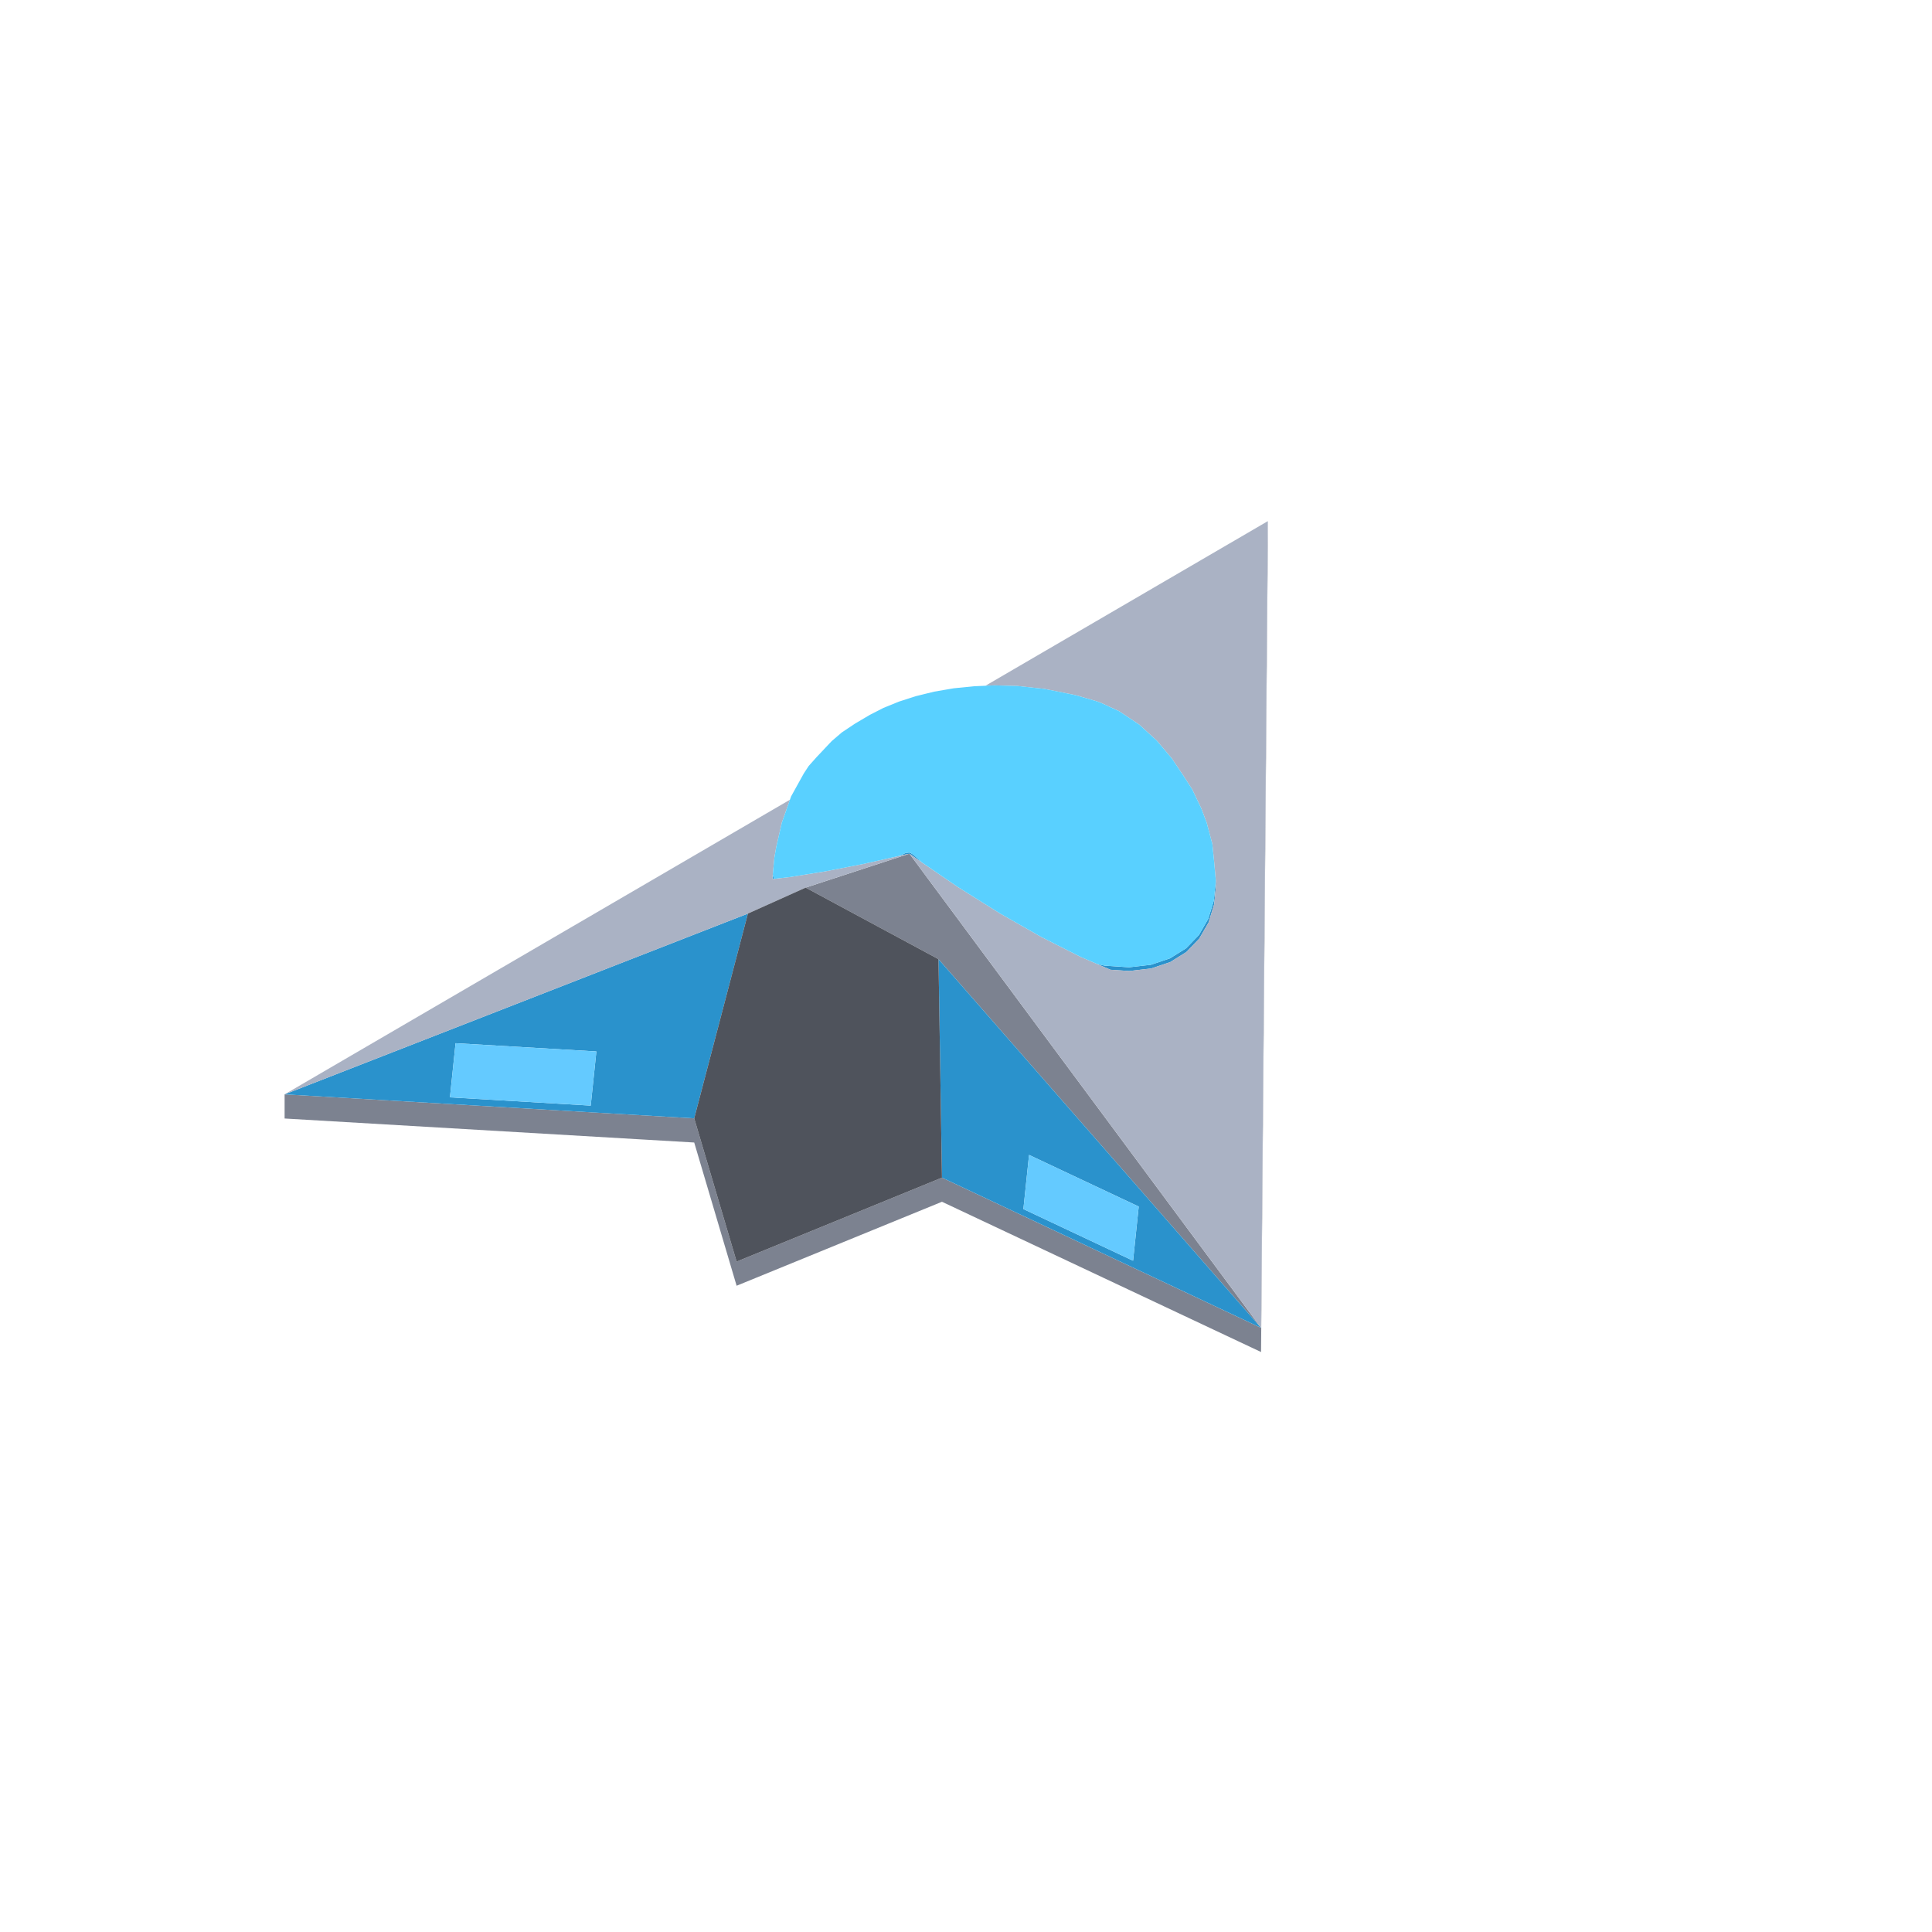
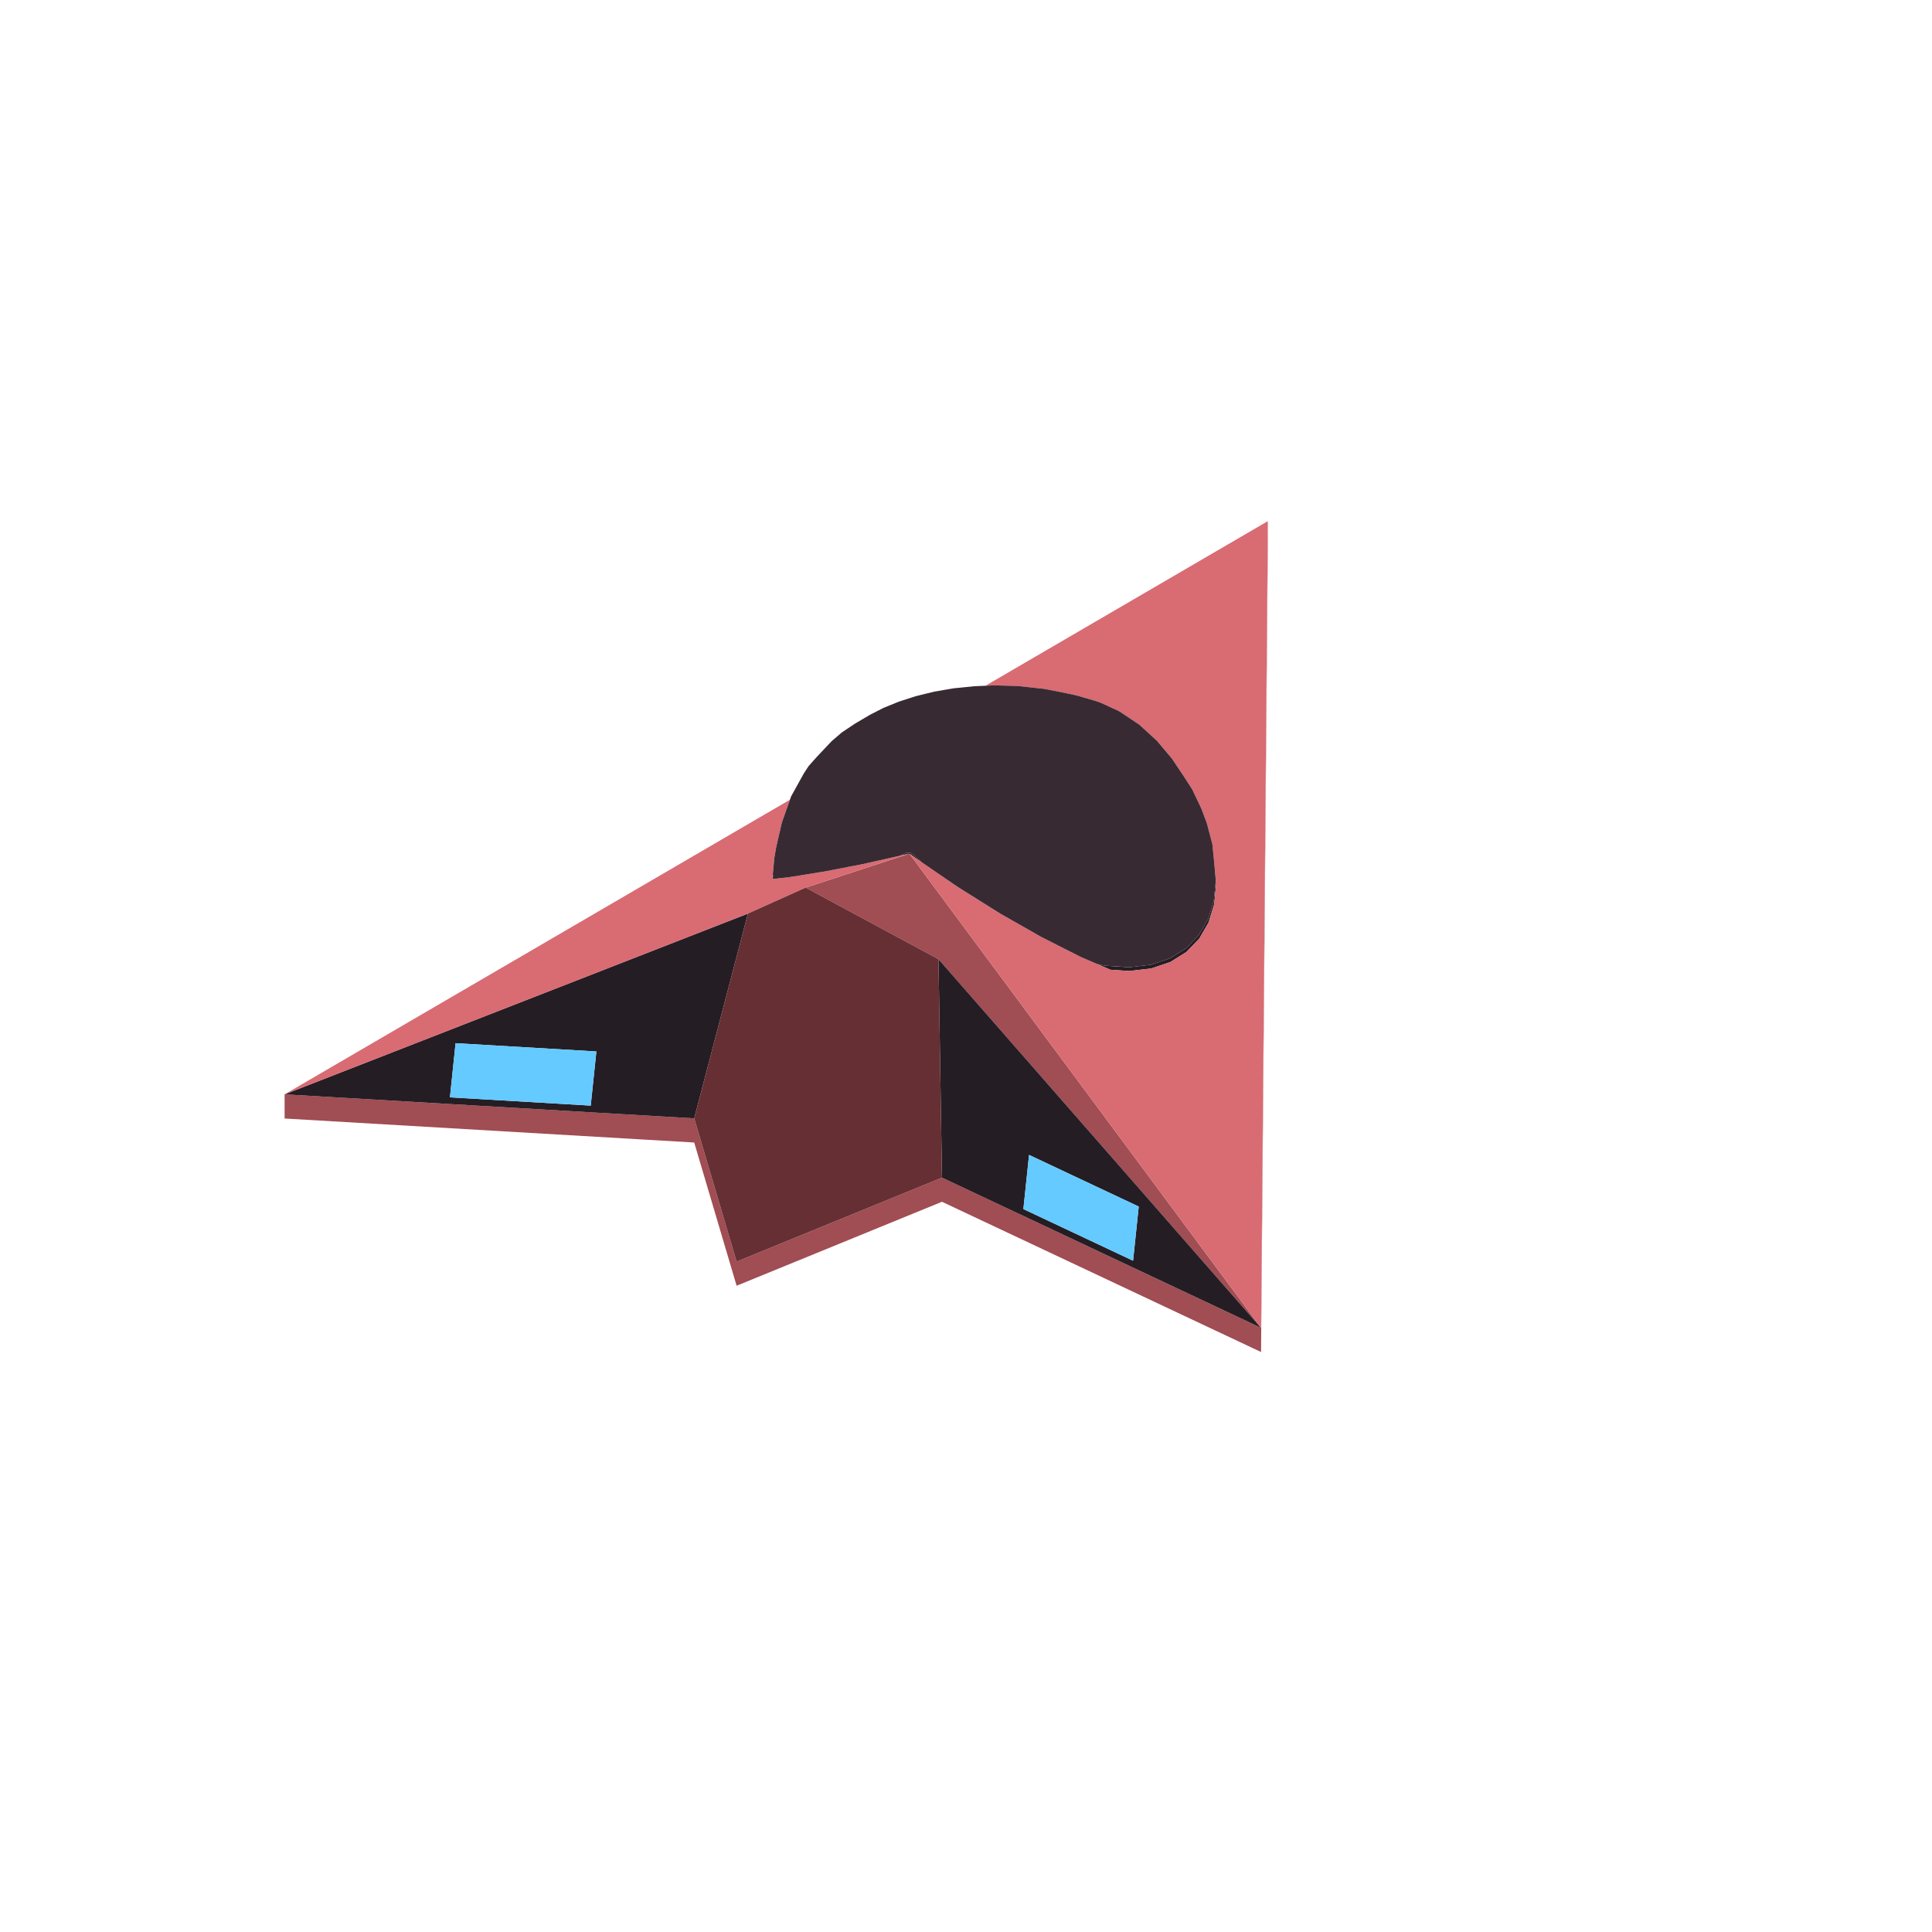
<svg xmlns="http://www.w3.org/2000/svg" width="96" height="96" viewBox="0 0 96 96">
-   <path fill="#7c8290" d="M46.806,59.715L36.602,63.888L34.495,56.771L14.142,55.578L14.142,54.378L34.495,55.571L36.602,62.688L46.806,58.516L62.661,65.981L62.998,25.895L62.998,27.095L62.661,67.181ZM43.753,46.11L40.032,44.106L41.416,43.653L41.898,43.496L43.311,43.034L44.123,42.768L44.615,42.607L44.917,42.508L45.095,42.45L45.182,42.422L45.188,42.42L45.202,42.439L45.389,42.691L45.708,43.121L46.162,43.734L46.538,44.24L46.769,44.551L47.555,45.611L48.556,46.962L49.817,48.661L51.387,50.779L53.328,53.396L55.711,56.609L58.629,60.544L62.221,65.387L62.661,65.981L62.223,65.481L58.414,61.126L54.937,57.152L51.764,53.526L48.878,50.227L46.633,47.661L44.654,46.595Z" />
-   <path fill="#2a92cc" d="M14.142,54.378L34.09,46.595L37.163,45.396L36.801,46.779L34.495,55.571L29.319,55.268L22.322,54.857ZM22.357,54.527L29.353,54.937L29.634,52.246L22.637,51.836ZM45.262,42.384L45.263,42.385L45.267,42.389L45.276,42.401L45.307,42.423L45.386,42.469L45.691,42.748L45.8,42.847L45.526,42.661L45.279,42.479L45.188,42.42L45.181,42.421L45.084,42.441L45.012,42.456L44.886,42.484L44.797,42.504L44.701,42.526L44.722,42.516L44.849,42.455L45.01,42.379L45.098,42.373L45.139,42.368L45.164,42.361L45.175,42.363L45.19,42.367L45.212,42.373ZM60.388,43.483L60.334,42.875L60.316,42.677L60.331,42.824L60.334,42.854L60.34,42.911L60.413,43.739L60.429,43.92L60.334,44.924L60.053,45.84L59.59,46.641L58.952,47.304L58.151,47.805L57.2,48.124L56.116,48.249L55.412,48.202L55.175,48.186L55.098,48.153L54.992,48.107L54.913,48.073L54.749,48.002L54.679,47.971L54.633,47.952L54.589,47.932L54.511,47.899L54.684,47.937L54.909,47.986L55.121,47.998L56.106,48.064L56.297,48.042L57.188,47.939L57.354,47.883L58.138,47.62L58.277,47.532L58.938,47.119L59.464,46.573L59.574,46.458L59.956,45.797L60.037,45.657L60.268,44.905L60.317,44.743L60.395,43.922L60.411,43.741ZM46.633,47.661L46.806,47.859L48.878,50.227L51.764,53.526L53.673,55.708L54.937,57.152L58.414,61.126L62.223,65.481L62.661,65.981L62.233,65.779L57.514,63.557L56.268,62.971L50.818,60.404L50.515,60.262L46.806,58.516L46.801,58.171L46.733,53.943L46.666,49.74L46.657,49.136ZM56.302,62.645L56.583,59.953L53.211,58.366L51.133,57.387L50.858,60.02L50.852,60.078ZM38.383,43.624L38.4,43.446L38.453,43.673L38.415,43.677L38.396,43.68Z" />
-   <path fill="#aab2c4" d="M14.142,54.378L15.985,53.303L20.474,50.686L23.376,48.994L24.81,48.158L25.426,47.799L26.982,46.892L28.087,46.247L29.243,45.574L30.158,45.04L31.007,44.545L31.199,44.433L31.821,44.071L32.625,43.602L33.442,43.126L34.297,42.627L35.239,42.078L36.374,41.416L38.041,40.444L38.079,40.422L38.319,40.282L38.438,40.213L38.604,40.116L38.648,40.091L38.824,39.988L38.906,39.94L38.924,39.93L38.931,39.926L38.976,39.9L38.981,39.896L39.031,39.868L39.063,39.849L39.076,39.841L39.089,39.833L39.123,39.814L39.169,39.787L39.176,39.783L39.219,39.758L39.251,39.739L39.207,39.864L39.187,39.92L39.16,39.997L39.158,40.003L39.154,40.013L39.144,40.043L39.143,40.044L39.138,40.058L39.138,40.06L39.134,40.069L39.127,40.09L39.121,40.105L39.12,40.109L39.096,40.177L39.093,40.186L39.091,40.193L39.09,40.194L39.089,40.198L39.087,40.205L39.079,40.225L39.071,40.247L39.067,40.261L39.066,40.261L38.899,40.735L38.854,40.863L38.85,40.874L38.837,40.929L38.754,41.293L38.745,41.329L38.74,41.354L38.726,41.411L38.699,41.531L38.665,41.678L38.645,41.764L38.643,41.773L38.63,41.829L38.571,42.086L38.57,42.091L38.57,42.091L38.566,42.112L38.554,42.182L38.535,42.293L38.531,42.316L38.528,42.333L38.511,42.43L38.496,42.512L38.495,42.52L38.478,42.619L38.45,42.914L38.435,43.076L38.434,43.08L38.433,43.092L38.421,43.226L38.383,43.624L38.396,43.68L39.274,43.577L40.156,43.435L40.966,43.305L41.066,43.286L41.36,43.229L41.378,43.225L41.656,43.172L41.708,43.162L42.22,43.062L42.452,43.018L42.842,42.942L43.074,42.89L43.531,42.788L43.646,42.762L43.912,42.702L43.997,42.683L44.28,42.62L44.55,42.559L44.701,42.526L44.797,42.504L44.886,42.484L45.012,42.456L45.084,42.441L45.181,42.421L45.188,42.42L45.182,42.422L45.138,42.436L45.095,42.45L44.917,42.508L44.676,42.587L44.629,42.602L44.615,42.607L44.34,42.697L44.129,42.766L44.123,42.768L43.941,42.827L43.905,42.839L43.828,42.864L43.704,42.905L43.311,43.034L42.977,43.143L42.746,43.218L42.71,43.23L41.941,43.482L41.898,43.496L41.781,43.534L41.735,43.549L41.633,43.582L41.548,43.61L41.416,43.653L40.979,43.796L40.975,43.797L40.634,43.909L40.338,44.006L40.065,44.095L40.032,44.106L38.865,44.631L37.609,45.196L37.163,45.396L34.09,46.595L32.869,47.072L25.23,50.052ZM48.967,34.075L48.975,34.07L48.978,34.068L48.996,34.058L49.034,34.036L49.034,34.036L49.035,34.035L49.055,34.024L49.072,34.014L49.081,34.008L49.121,33.985L49.14,33.974L49.151,33.967L49.163,33.96L49.167,33.958L49.175,33.954L49.195,33.942L49.198,33.94L49.202,33.938L49.214,33.931L49.239,33.916L49.242,33.914L49.284,33.89L49.303,33.879L49.303,33.879L49.306,33.878L49.305,33.878L49.322,33.868L49.324,33.867L49.33,33.863L49.388,33.83L49.388,33.83L49.39,33.828L49.396,33.825L49.406,33.819L49.413,33.815L49.468,33.783L49.473,33.78L49.475,33.779L49.485,33.773L49.498,33.765L49.503,33.763L49.509,33.759L49.525,33.75L49.571,33.723L49.578,33.719L49.6,33.706L49.617,33.696L49.636,33.685L49.648,33.678L49.651,33.678L49.649,33.677L49.666,33.667L49.669,33.666L49.677,33.661L49.68,33.659L49.732,33.629L49.757,33.614L49.778,33.602L49.797,33.591L49.81,33.584L49.836,33.568L49.855,33.557L49.856,33.556L49.863,33.553L49.872,33.547L49.885,33.54L49.899,33.532L49.907,33.527L49.931,33.513L49.941,33.507L49.947,33.503L49.952,33.501L49.964,33.494L50.021,33.46L50.032,33.454L50.044,33.447L50.06,33.437L50.066,33.434L50.083,33.424L50.083,33.424L50.12,33.403L50.12,33.403L50.12,33.403L50.121,33.402L50.143,33.389L50.156,33.382L50.173,33.372L50.197,33.358L50.215,33.348L50.218,33.345L50.238,33.334L50.244,33.33L50.349,33.269L50.364,33.261L50.382,33.25L50.39,33.245L50.43,33.222L50.472,33.197L50.49,33.187L50.498,33.182L50.517,33.171L50.525,33.167L50.534,33.161L50.537,33.159L50.54,33.158L50.59,33.129L50.624,33.109L50.688,33.071L50.768,33.025L50.773,33.022L50.783,33.016L50.822,32.994L50.845,32.98L50.911,32.942L50.944,32.922L51.003,32.888L51.1,32.831L51.109,32.826L51.115,32.823L51.132,32.813L51.171,32.79L51.261,32.738L51.267,32.734L51.279,32.727L51.321,32.702L51.378,32.669L51.438,32.634L51.472,32.614L51.515,32.589L51.565,32.56L51.665,32.502L51.702,32.481L51.717,32.472L51.727,32.466L51.784,32.433L51.8,32.423L51.834,32.404L51.856,32.391L51.87,32.383L51.903,32.363L51.982,32.317L51.982,32.317L52.142,32.224L52.144,32.223L52.151,32.219L52.363,32.095L52.375,32.088L52.456,32.041L52.564,31.978L52.742,31.874L52.893,31.786L52.984,31.733L53.017,31.714L53.05,31.694L53.286,31.557L53.659,31.34L53.716,31.306L54.298,30.967L54.412,30.9L54.45,30.878L54.49,30.855L54.517,30.84L54.656,30.759L54.698,30.734L54.977,30.571L55.107,30.495L55.111,30.493L55.173,30.457L55.218,30.431L55.224,30.427L55.572,30.224L55.737,30.128L55.791,30.097L56.362,29.764L56.9,29.45L57.024,29.378L57.235,29.255L57.308,29.212L57.37,29.176L57.57,29.059L57.599,29.042L57.847,28.898L57.929,28.85L58.725,28.386L59.602,27.875L59.682,27.828L60.397,27.411L61.052,27.029L61.101,27.001L61.323,26.872L62.661,26.091L62.998,25.895L62.963,30.108L62.947,31.998L62.935,33.365L62.926,34.436L62.926,34.465L62.917,35.486L62.906,36.815L62.897,37.966L62.888,38.986L62.881,39.78L62.874,40.678L62.867,41.494L62.858,42.498L62.854,42.984L62.852,43.202L62.845,44.056L62.837,45.015L62.827,46.195L62.826,46.372L62.819,47.187L62.819,47.213L62.661,65.981L62.221,65.387L58.629,60.544L55.711,56.609L53.328,53.396L51.387,50.779L49.817,48.661L48.556,46.962L48.484,46.864L47.848,46.006L47.824,45.974L47.555,45.611L47.536,45.586L47.252,45.203L46.769,44.551L46.744,44.518L46.299,43.918L46.285,43.898L46.162,43.734L46.148,43.714L45.963,43.465L45.897,43.376L45.708,43.121L45.578,42.947L45.403,42.71L45.389,42.691L45.306,42.579L45.3,42.57L45.202,42.439L45.188,42.42L45.279,42.479L45.45,42.605L45.526,42.661L45.614,42.72L45.798,42.846L45.8,42.847L45.996,42.982L46.401,43.258L46.45,43.291L46.561,43.368L46.694,43.459L46.94,43.627L47.605,44.081L47.673,44.123L47.843,44.23L47.843,44.23L47.843,44.23L47.938,44.289L47.972,44.311L48.78,44.818L48.88,44.88L48.886,44.884L49.406,45.211L49.697,45.393L50.107,45.626L50.214,45.688L50.485,45.842L50.843,46.045L50.933,46.097L51.744,46.559L52.19,46.784L52.255,46.817L52.364,46.873L52.381,46.881L53.63,47.513L53.69,47.544L53.749,47.57L53.768,47.577L54.142,47.739L54.952,48.09L55.09,48.149L55.175,48.186L55.412,48.202L56.039,48.243L56.041,48.244L56.116,48.249L57.048,48.142L57.062,48.14L57.2,48.124L58.151,47.805L58.952,47.304L59.59,46.641L60.053,45.84L60.334,44.924L60.429,43.92L60.413,43.739L60.412,43.733L60.412,43.731L60.408,43.686L60.408,43.683L60.34,42.911L60.334,42.854L60.321,42.721L60.317,42.68L60.316,42.677L60.283,42.347L60.277,42.289L60.265,42.174L60.26,42.129L60.251,42.042L60.241,41.939L60.239,41.933L60.229,41.894L60.157,41.622L60.112,41.453L60.077,41.32L60.077,41.319L60.074,41.307L60.066,41.279L59.965,40.899L59.962,40.886L59.958,40.876L59.933,40.81L59.901,40.724L59.899,40.72L59.864,40.626L59.856,40.606L59.808,40.478L59.69,40.166L59.689,40.163L59.682,40.148L59.66,40.103L59.635,40.049L59.609,39.995L59.6,39.977L59.59,39.955L59.559,39.89L59.495,39.756L59.475,39.716L59.463,39.689L59.439,39.639L59.36,39.474L59.35,39.453L59.331,39.412L59.283,39.313L59.281,39.309L59.243,39.228L59.146,39.078L59.144,39.075L59.139,39.066L59.134,39.059L59.082,38.979L58.984,38.826L58.971,38.806L58.952,38.777L58.815,38.563L58.774,38.502L58.766,38.491L58.758,38.478L58.745,38.459L58.694,38.383L58.66,38.332L58.645,38.309L58.603,38.247L58.591,38.23L58.501,38.095L58.49,38.078L58.488,38.076L58.437,38L58.405,37.953L58.322,37.829L58.314,37.816L58.28,37.766L58.267,37.747L58.266,37.745L58.266,37.744L58.262,37.739L58.25,37.721L58.248,37.717L58.23,37.69L58.228,37.688L58.225,37.684L58.218,37.675L58.168,37.616L58.151,37.596L58.104,37.54L58.086,37.519L57.929,37.332L57.927,37.33L57.907,37.306L57.901,37.299L57.879,37.273L57.854,37.243L57.843,37.231L57.794,37.172L57.73,37.097L57.684,37.042L57.642,36.992L57.609,36.953L57.599,36.941L57.576,36.914L57.565,36.901L57.515,36.841L57.485,36.806L57.443,36.767L57.421,36.747L57.391,36.72L57.352,36.684L57.346,36.678L57.285,36.623L57.277,36.615L57.2,36.546L57.189,36.536L57.158,36.507L57.092,36.447L57.094,36.448L57.092,36.446L57.086,36.441L56.964,36.33L56.951,36.318L56.932,36.301L56.889,36.262L56.881,36.254L56.867,36.241L56.852,36.227L56.81,36.189L56.761,36.145L56.685,36.075L56.659,36.051L56.643,36.036L56.635,36.029L56.622,36.017L56.607,36.004L56.5,35.932L56.497,35.93L56.458,35.905L56.378,35.851L56.374,35.849L56.342,35.827L56.32,35.812L56.296,35.797L56.297,35.797L56.295,35.796L56.24,35.759L56.237,35.757L56.116,35.677L56.096,35.663L56.095,35.663L56.046,35.63L55.958,35.572L55.949,35.565L55.862,35.507L55.847,35.498L55.813,35.475L55.8,35.467L55.795,35.463L55.796,35.463L55.793,35.462L55.782,35.454L55.773,35.448L55.744,35.429L55.711,35.407L55.634,35.356L55.622,35.348L55.613,35.342L55.605,35.337L55.596,35.332L55.518,35.296L55.338,35.214L55.212,35.155L55.204,35.152L55.198,35.149L55.191,35.146L55.164,35.134L55.122,35.114L55.122,35.114L55.121,35.114L55.084,35.097L55.033,35.073L55.033,35.073L55.031,35.072L54.968,35.043L54.961,35.04L54.959,35.039L54.831,34.98L54.819,34.975L54.773,34.953L54.76,34.948L54.73,34.934L54.691,34.919L54.616,34.891L54.593,34.882L54.559,34.87L54.547,34.865L54.547,34.865L54.544,34.864L54.498,34.847L54.45,34.833L54.403,34.819L54.388,34.815L54.387,34.814L54.384,34.813L54.353,34.805L54.326,34.797L54.253,34.775L54.144,34.743L54.123,34.737L54.09,34.728L54.084,34.726L54.023,34.708L53.983,34.697L53.968,34.692L53.947,34.686L53.932,34.682L53.926,34.68L53.916,34.677L53.903,34.673L53.803,34.644L53.765,34.633L53.703,34.615L53.703,34.615L53.703,34.615L53.671,34.605L53.625,34.592L53.626,34.592L53.625,34.592L53.624,34.592L53.611,34.588L53.588,34.581L53.52,34.562L53.52,34.562L53.52,34.562L53.498,34.557L53.48,34.552L53.442,34.543L53.393,34.532L53.386,34.53L53.351,34.522L53.303,34.511L53.223,34.495L53.204,34.491L53.158,34.482L53.136,34.478L53.13,34.477L53.055,34.462L53.053,34.461L53.052,34.461L53.022,34.455L52.998,34.45L52.972,34.445L52.964,34.444L52.951,34.441L52.95,34.441L52.923,34.435L52.922,34.435L52.867,34.424L52.813,34.413L52.77,34.405L52.743,34.399L52.717,34.394L52.717,34.394L52.695,34.39L52.662,34.383L52.662,34.383L52.661,34.383L52.652,34.381L52.641,34.379L52.591,34.369L52.576,34.366L52.562,34.363L52.56,34.362L52.559,34.363L52.555,34.362L52.519,34.355L52.514,34.354L52.506,34.352L52.49,34.349L52.436,34.338L52.409,34.333L52.383,34.328L52.324,34.316L52.3,34.311L52.285,34.308L52.238,34.298L52.235,34.298L52.227,34.296L52.228,34.296L52.225,34.296L52.202,34.291L52.172,34.285L52.17,34.285L52.156,34.282L52.143,34.279L52.13,34.277L52.118,34.275L52.116,34.274L52.079,34.267L52.062,34.263L52.042,34.259L52.039,34.259L52.011,34.254L52.011,34.253L52.009,34.253L52.001,34.252L51.929,34.238L51.928,34.238L51.898,34.233L51.895,34.232L51.877,34.228L51.816,34.222L51.782,34.218L51.767,34.217L51.747,34.215L51.736,34.213L51.735,34.213L51.692,34.209L51.668,34.206L51.665,34.206L51.662,34.205L51.638,34.203L51.618,34.2L51.551,34.193L51.551,34.193L51.543,34.193L51.533,34.191L51.526,34.191L51.515,34.19L51.502,34.188L51.501,34.188L51.472,34.185L51.462,34.184L51.443,34.182L51.414,34.178L51.398,34.177L51.378,34.175L51.371,34.174L51.37,34.174L51.349,34.172L51.321,34.169L51.313,34.168L51.289,34.165L51.287,34.165L51.285,34.164L51.284,34.165L51.282,34.164L51.255,34.161L51.243,34.16L51.222,34.158L51.205,34.156L51.187,34.154L51.182,34.154L51.164,34.152L51.164,34.152L51.163,34.152L51.147,34.15L51.134,34.148L51.112,34.146L51.109,34.146L51.09,34.144L51.087,34.143L51.067,34.141L51.047,34.139L51.04,34.138L51.029,34.137L51.013,34.135L50.982,34.132L50.975,34.131L50.967,34.13L50.959,34.13L50.942,34.128L50.903,34.123L50.894,34.123L50.846,34.117L50.842,34.117L50.824,34.115L50.818,34.114L50.809,34.113L50.799,34.112L50.789,34.111L50.769,34.109L50.736,34.106L50.719,34.104L50.704,34.102L50.652,34.096L50.646,34.096L50.622,34.093L50.608,34.092L50.592,34.09L50.583,34.089L50.571,34.088L50.563,34.087L50.559,34.087L50.549,34.086L50.547,34.085L50.519,34.085L50.503,34.084L50.498,34.084L50.485,34.084L50.462,34.083L50.46,34.083L50.442,34.083L50.422,34.082L50.414,34.082L50.369,34.081L50.342,34.08L50.336,34.08L50.306,34.079L50.305,34.079L50.294,34.079L50.265,34.078L50.256,34.078L50.232,34.077L50.214,34.077L50.207,34.076L50.206,34.076L50.191,34.076L50.172,34.075L50.17,34.075L50.166,34.075L50.155,34.075L50.095,34.073L50.094,34.073L50.087,34.073L50.072,34.073L50.064,34.073L50.057,34.072L50.024,34.072L50.012,34.071L50.009,34.071L50.001,34.071L50,34.071L49.991,34.071L49.987,34.071L49.984,34.07L49.937,34.069L49.936,34.069L49.927,34.069L49.924,34.069L49.913,34.069L49.845,34.067L49.84,34.067L49.836,34.066L49.828,34.066L49.789,34.065L49.787,34.065L49.78,34.065L49.778,34.065L49.771,34.065L49.75,34.064L49.746,34.064L49.742,34.064L49.703,34.063L49.687,34.062L49.667,34.062L49.667,34.062L49.667,34.062L49.657,34.062L49.654,34.062L49.624,34.061L49.614,34.061L49.592,34.06L49.59,34.06L49.575,34.06L49.552,34.059L49.541,34.059L49.539,34.059L49.537,34.059L49.518,34.058L49.496,34.057L49.483,34.057L49.474,34.057L49.447,34.056L49.44,34.056L49.406,34.055L49.402,34.055L49.393,34.056L49.392,34.056L49.321,34.059L49.285,34.06L49.279,34.061L49.276,34.061L49.264,34.061L49.245,34.062L49.17,34.066L49.17,34.064L49.169,34.066L49.166,34.066L49.145,34.067L49.12,34.068L49.109,34.068L49.084,34.069L49.055,34.071L49.034,34.072L49.023,34.072L49,34.073L48.981,34.074ZM55.802,35.225L55.801,35.225L55.8,35.222L55.799,35.222L55.801,35.225ZM55.804,35.228L55.804,35.228L55.802,35.225ZM49.48,33.78L49.477,33.781L49.479,33.781ZM49.482,33.78L49.481,33.78L49.48,33.78ZM50.173,33.909L50.172,33.907L50.172,33.908ZM50.174,33.909L50.176,33.91L50.173,33.909ZM50.212,34.051L50.212,34.051L50.208,34.053L50.208,34.053L50.212,34.051ZM50.215,34.05L50.214,34.05L50.214,34.05L50.212,34.051L50.214,34.05ZM50.783,33.616L50.782,33.617L50.782,33.617ZM50.785,33.616L50.784,33.615L50.783,33.616ZM50.311,34.015L50.311,34.016L50.313,34.014ZM50.31,34.015L50.311,34.015L50.311,34.014Z" />
+   <path fill="#a04d53" d="M46.806,59.715L36.602,63.888L34.495,56.771L14.142,55.578L14.142,54.378L34.495,55.571L36.602,62.688L46.806,58.516L62.661,65.981L62.998,25.895L62.998,27.095L62.661,67.181ZM43.753,46.11L40.032,44.106L41.416,43.653L41.898,43.496L43.311,43.034L44.123,42.768L44.615,42.607L44.917,42.508L45.095,42.45L45.182,42.422L45.188,42.42L45.202,42.439L45.389,42.691L45.708,43.121L46.162,43.734L46.538,44.24L46.769,44.551L47.555,45.611L48.556,46.962L49.817,48.661L51.387,50.779L53.328,53.396L55.711,56.609L58.629,60.544L62.221,65.387L62.661,65.981L62.223,65.481L58.414,61.126L54.937,57.152L51.764,53.526L48.878,50.227L46.633,47.661L44.654,46.595Z" />
+   <path fill="#251d24" d="M14.142,54.378L34.09,46.595L37.163,45.396L36.801,46.779L34.495,55.571L29.319,55.268L22.322,54.857ZM22.357,54.527L29.353,54.937L29.634,52.246L22.637,51.836ZM45.262,42.384L45.263,42.385L45.267,42.389L45.276,42.401L45.307,42.423L45.386,42.469L45.691,42.748L45.8,42.847L45.526,42.661L45.279,42.479L45.188,42.42L45.181,42.421L45.084,42.441L45.012,42.456L44.886,42.484L44.797,42.504L44.701,42.526L44.722,42.516L44.849,42.455L45.01,42.379L45.098,42.373L45.139,42.368L45.164,42.361L45.175,42.363L45.19,42.367L45.212,42.373ZM60.388,43.483L60.334,42.875L60.316,42.677L60.331,42.824L60.334,42.854L60.34,42.911L60.413,43.739L60.429,43.92L60.334,44.924L60.053,45.84L59.59,46.641L58.952,47.304L58.151,47.805L57.2,48.124L56.116,48.249L55.412,48.202L55.175,48.186L55.098,48.153L54.992,48.107L54.913,48.073L54.749,48.002L54.679,47.971L54.633,47.952L54.589,47.932L54.511,47.899L54.684,47.937L54.909,47.986L55.121,47.998L56.106,48.064L56.297,48.042L57.188,47.939L57.354,47.883L58.138,47.62L58.277,47.532L58.938,47.119L59.464,46.573L59.574,46.458L59.956,45.797L60.037,45.657L60.268,44.905L60.317,44.743L60.395,43.922L60.411,43.741ZM46.633,47.661L46.806,47.859L48.878,50.227L51.764,53.526L53.673,55.708L54.937,57.152L58.414,61.126L62.223,65.481L62.661,65.981L62.233,65.779L57.514,63.557L56.268,62.971L50.818,60.404L50.515,60.262L46.806,58.516L46.801,58.171L46.733,53.943L46.666,49.74L46.657,49.136ZM56.302,62.645L56.583,59.953L53.211,58.366L51.133,57.387L50.858,60.02L50.852,60.078ZM38.383,43.624L38.4,43.446L38.453,43.673L38.415,43.677L38.396,43.68Z" />
+   <path fill="#d96b73" d="M14.142,54.378L15.985,53.303L20.474,50.686L23.376,48.994L24.81,48.158L25.426,47.799L26.982,46.892L28.087,46.247L29.243,45.574L30.158,45.04L31.007,44.545L31.199,44.433L31.821,44.071L32.625,43.602L33.442,43.126L34.297,42.627L35.239,42.078L36.374,41.416L38.041,40.444L38.079,40.422L38.319,40.282L38.438,40.213L38.604,40.116L38.648,40.091L38.824,39.988L38.906,39.94L38.924,39.93L38.931,39.926L38.976,39.9L38.981,39.896L39.031,39.868L39.063,39.849L39.076,39.841L39.089,39.833L39.123,39.814L39.169,39.787L39.176,39.783L39.219,39.758L39.251,39.739L39.207,39.864L39.187,39.92L39.16,39.997L39.158,40.003L39.154,40.013L39.144,40.043L39.143,40.044L39.138,40.058L39.138,40.06L39.134,40.069L39.127,40.09L39.121,40.105L39.12,40.109L39.096,40.177L39.093,40.186L39.091,40.193L39.09,40.194L39.089,40.198L39.087,40.205L39.079,40.225L39.071,40.247L39.067,40.261L39.066,40.261L38.899,40.735L38.854,40.863L38.85,40.874L38.837,40.929L38.754,41.293L38.745,41.329L38.74,41.354L38.726,41.411L38.699,41.531L38.665,41.678L38.645,41.764L38.643,41.773L38.63,41.829L38.571,42.086L38.57,42.091L38.57,42.091L38.566,42.112L38.554,42.182L38.535,42.293L38.531,42.316L38.528,42.333L38.511,42.43L38.496,42.512L38.495,42.52L38.478,42.619L38.45,42.914L38.435,43.076L38.434,43.08L38.433,43.092L38.421,43.226L38.383,43.624L38.396,43.68L39.274,43.577L40.156,43.435L40.966,43.305L41.066,43.286L41.36,43.229L41.378,43.225L41.656,43.172L41.708,43.162L42.22,43.062L42.452,43.018L42.842,42.942L43.074,42.89L43.531,42.788L43.646,42.762L43.912,42.702L43.997,42.683L44.28,42.62L44.55,42.559L44.701,42.526L44.797,42.504L44.886,42.484L45.012,42.456L45.084,42.441L45.181,42.421L45.188,42.42L45.182,42.422L45.138,42.436L45.095,42.45L44.917,42.508L44.676,42.587L44.629,42.602L44.615,42.607L44.34,42.697L44.129,42.766L44.123,42.768L43.941,42.827L43.905,42.839L43.828,42.864L43.704,42.905L43.311,43.034L42.977,43.143L42.746,43.218L42.71,43.23L41.941,43.482L41.898,43.496L41.781,43.534L41.735,43.549L41.633,43.582L41.548,43.61L41.416,43.653L40.979,43.796L40.975,43.797L40.634,43.909L40.338,44.006L40.065,44.095L40.032,44.106L38.865,44.631L37.609,45.196L37.163,45.396L34.09,46.595L32.869,47.072L25.23,50.052ZM48.967,34.075L48.975,34.07L48.978,34.068L48.996,34.058L49.034,34.036L49.034,34.036L49.035,34.035L49.055,34.024L49.072,34.014L49.081,34.008L49.121,33.985L49.14,33.974L49.151,33.967L49.163,33.96L49.167,33.958L49.175,33.954L49.195,33.942L49.198,33.94L49.202,33.938L49.214,33.931L49.239,33.916L49.242,33.914L49.284,33.89L49.303,33.879L49.303,33.879L49.306,33.878L49.305,33.878L49.322,33.868L49.324,33.867L49.33,33.863L49.388,33.83L49.388,33.83L49.39,33.828L49.396,33.825L49.406,33.819L49.413,33.815L49.468,33.783L49.473,33.78L49.475,33.779L49.485,33.773L49.498,33.765L49.503,33.763L49.509,33.759L49.525,33.75L49.571,33.723L49.578,33.719L49.6,33.706L49.617,33.696L49.636,33.685L49.648,33.678L49.651,33.678L49.649,33.677L49.666,33.667L49.669,33.666L49.677,33.661L49.68,33.659L49.732,33.629L49.757,33.614L49.778,33.602L49.797,33.591L49.81,33.584L49.836,33.568L49.855,33.557L49.856,33.556L49.863,33.553L49.872,33.547L49.885,33.54L49.899,33.532L49.907,33.527L49.931,33.513L49.941,33.507L49.947,33.503L49.952,33.501L49.964,33.494L50.021,33.46L50.032,33.454L50.044,33.447L50.06,33.437L50.066,33.434L50.083,33.424L50.083,33.424L50.12,33.403L50.12,33.403L50.12,33.403L50.121,33.402L50.143,33.389L50.156,33.382L50.173,33.372L50.197,33.358L50.215,33.348L50.218,33.345L50.238,33.334L50.244,33.33L50.349,33.269L50.364,33.261L50.382,33.25L50.39,33.245L50.43,33.222L50.472,33.197L50.49,33.187L50.498,33.182L50.517,33.171L50.525,33.167L50.534,33.161L50.537,33.159L50.54,33.158L50.59,33.129L50.624,33.109L50.688,33.071L50.768,33.025L50.773,33.022L50.783,33.016L50.822,32.994L50.845,32.98L50.911,32.942L50.944,32.922L51.003,32.888L51.1,32.831L51.109,32.826L51.115,32.823L51.132,32.813L51.171,32.79L51.261,32.738L51.267,32.734L51.279,32.727L51.321,32.702L51.378,32.669L51.438,32.634L51.472,32.614L51.515,32.589L51.565,32.56L51.665,32.502L51.702,32.481L51.717,32.472L51.727,32.466L51.784,32.433L51.8,32.423L51.834,32.404L51.856,32.391L51.87,32.383L51.903,32.363L51.982,32.317L51.982,32.317L52.142,32.224L52.144,32.223L52.151,32.219L52.363,32.095L52.375,32.088L52.456,32.041L52.564,31.978L52.742,31.874L52.893,31.786L52.984,31.733L53.017,31.714L53.05,31.694L53.286,31.557L53.659,31.34L53.716,31.306L54.298,30.967L54.412,30.9L54.45,30.878L54.49,30.855L54.517,30.84L54.656,30.759L54.698,30.734L54.977,30.571L55.107,30.495L55.111,30.493L55.173,30.457L55.218,30.431L55.224,30.427L55.572,30.224L55.737,30.128L55.791,30.097L56.362,29.764L56.9,29.45L57.024,29.378L57.235,29.255L57.308,29.212L57.37,29.176L57.57,29.059L57.599,29.042L57.847,28.898L57.929,28.85L58.725,28.386L59.602,27.875L59.682,27.828L60.397,27.411L61.052,27.029L61.101,27.001L61.323,26.872L62.661,26.091L62.998,25.895L62.963,30.108L62.947,31.998L62.935,33.365L62.926,34.436L62.926,34.465L62.917,35.486L62.906,36.815L62.897,37.966L62.888,38.986L62.881,39.78L62.874,40.678L62.867,41.494L62.858,42.498L62.854,42.984L62.852,43.202L62.845,44.056L62.837,45.015L62.827,46.195L62.826,46.372L62.819,47.187L62.819,47.213L62.661,65.981L62.221,65.387L58.629,60.544L55.711,56.609L53.328,53.396L51.387,50.779L49.817,48.661L48.556,46.962L48.484,46.864L47.848,46.006L47.824,45.974L47.555,45.611L47.536,45.586L47.252,45.203L46.769,44.551L46.744,44.518L46.299,43.918L46.285,43.898L46.162,43.734L46.148,43.714L45.963,43.465L45.897,43.376L45.708,43.121L45.578,42.947L45.403,42.71L45.389,42.691L45.306,42.579L45.3,42.57L45.202,42.439L45.188,42.42L45.279,42.479L45.45,42.605L45.526,42.661L45.614,42.72L45.798,42.846L45.8,42.847L45.996,42.982L46.401,43.258L46.45,43.291L46.561,43.368L46.694,43.459L46.94,43.627L47.605,44.081L47.673,44.123L47.843,44.23L47.843,44.23L47.843,44.23L47.938,44.289L47.972,44.311L48.78,44.818L48.88,44.88L48.886,44.884L49.406,45.211L49.697,45.393L50.107,45.626L50.214,45.688L50.485,45.842L50.843,46.045L50.933,46.097L51.744,46.559L52.19,46.784L52.255,46.817L52.364,46.873L52.381,46.881L53.63,47.513L53.69,47.544L53.749,47.57L53.768,47.577L54.142,47.739L54.952,48.09L55.09,48.149L55.175,48.186L55.412,48.202L56.039,48.243L56.041,48.244L56.116,48.249L57.048,48.142L57.062,48.14L57.2,48.124L58.151,47.805L58.952,47.304L59.59,46.641L60.053,45.84L60.334,44.924L60.429,43.92L60.413,43.739L60.412,43.733L60.412,43.731L60.408,43.686L60.408,43.683L60.34,42.911L60.334,42.854L60.321,42.721L60.317,42.68L60.316,42.677L60.283,42.347L60.277,42.289L60.265,42.174L60.26,42.129L60.251,42.042L60.241,41.939L60.239,41.933L60.229,41.894L60.157,41.622L60.112,41.453L60.077,41.32L60.077,41.319L60.074,41.307L60.066,41.279L59.965,40.899L59.962,40.886L59.958,40.876L59.933,40.81L59.901,40.724L59.899,40.72L59.864,40.626L59.856,40.606L59.808,40.478L59.69,40.166L59.689,40.163L59.682,40.148L59.66,40.103L59.635,40.049L59.609,39.995L59.6,39.977L59.59,39.955L59.559,39.89L59.495,39.756L59.475,39.716L59.463,39.689L59.439,39.639L59.36,39.474L59.35,39.453L59.331,39.412L59.283,39.313L59.281,39.309L59.243,39.228L59.146,39.078L59.144,39.075L59.139,39.066L59.134,39.059L59.082,38.979L58.984,38.826L58.971,38.806L58.952,38.777L58.815,38.563L58.774,38.502L58.766,38.491L58.758,38.478L58.745,38.459L58.694,38.383L58.66,38.332L58.645,38.309L58.603,38.247L58.591,38.23L58.501,38.095L58.49,38.078L58.488,38.076L58.437,38L58.405,37.953L58.322,37.829L58.314,37.816L58.28,37.766L58.267,37.747L58.266,37.745L58.266,37.744L58.262,37.739L58.25,37.721L58.248,37.717L58.23,37.69L58.228,37.688L58.225,37.684L58.218,37.675L58.168,37.616L58.151,37.596L58.104,37.54L58.086,37.519L57.929,37.332L57.927,37.33L57.907,37.306L57.901,37.299L57.879,37.273L57.854,37.243L57.843,37.231L57.794,37.172L57.73,37.097L57.684,37.042L57.642,36.992L57.609,36.953L57.599,36.941L57.576,36.914L57.565,36.901L57.515,36.841L57.485,36.806L57.443,36.767L57.421,36.747L57.391,36.72L57.352,36.684L57.346,36.678L57.285,36.623L57.277,36.615L57.2,36.546L57.189,36.536L57.158,36.507L57.092,36.447L57.094,36.448L57.092,36.446L57.086,36.441L56.964,36.33L56.951,36.318L56.932,36.301L56.889,36.262L56.881,36.254L56.867,36.241L56.852,36.227L56.81,36.189L56.761,36.145L56.685,36.075L56.659,36.051L56.643,36.036L56.635,36.029L56.622,36.017L56.607,36.004L56.5,35.932L56.497,35.93L56.458,35.905L56.378,35.851L56.374,35.849L56.342,35.827L56.32,35.812L56.296,35.797L56.297,35.797L56.295,35.796L56.24,35.759L56.237,35.757L56.116,35.677L56.096,35.663L56.095,35.663L56.046,35.63L55.958,35.572L55.949,35.565L55.862,35.507L55.847,35.498L55.813,35.475L55.8,35.467L55.795,35.463L55.796,35.463L55.793,35.462L55.782,35.454L55.773,35.448L55.744,35.429L55.711,35.407L55.634,35.356L55.622,35.348L55.613,35.342L55.605,35.337L55.596,35.332L55.518,35.296L55.338,35.214L55.212,35.155L55.204,35.152L55.198,35.149L55.191,35.146L55.164,35.134L55.122,35.114L55.122,35.114L55.121,35.114L55.084,35.097L55.033,35.073L55.033,35.073L55.031,35.072L54.968,35.043L54.961,35.04L54.959,35.039L54.831,34.98L54.819,34.975L54.773,34.953L54.76,34.948L54.73,34.934L54.691,34.919L54.616,34.891L54.593,34.882L54.559,34.87L54.547,34.865L54.547,34.865L54.544,34.864L54.498,34.847L54.45,34.833L54.403,34.819L54.388,34.815L54.387,34.814L54.384,34.813L54.353,34.805L54.326,34.797L54.253,34.775L54.144,34.743L54.123,34.737L54.09,34.728L54.084,34.726L54.023,34.708L53.983,34.697L53.968,34.692L53.947,34.686L53.932,34.682L53.926,34.68L53.916,34.677L53.903,34.673L53.803,34.644L53.765,34.633L53.703,34.615L53.703,34.615L53.703,34.615L53.671,34.605L53.625,34.592L53.626,34.592L53.625,34.592L53.624,34.592L53.611,34.588L53.588,34.581L53.52,34.562L53.52,34.562L53.52,34.562L53.498,34.557L53.48,34.552L53.442,34.543L53.393,34.532L53.386,34.53L53.351,34.522L53.303,34.511L53.223,34.495L53.204,34.491L53.158,34.482L53.136,34.478L53.13,34.477L53.055,34.462L53.053,34.461L53.052,34.461L53.022,34.455L52.998,34.45L52.972,34.445L52.964,34.444L52.951,34.441L52.95,34.441L52.923,34.435L52.922,34.435L52.867,34.424L52.813,34.413L52.77,34.405L52.743,34.399L52.717,34.394L52.717,34.394L52.695,34.39L52.662,34.383L52.662,34.383L52.661,34.383L52.652,34.381L52.641,34.379L52.591,34.369L52.576,34.366L52.562,34.363L52.56,34.362L52.559,34.363L52.555,34.362L52.519,34.355L52.514,34.354L52.506,34.352L52.49,34.349L52.436,34.338L52.409,34.333L52.383,34.328L52.324,34.316L52.3,34.311L52.285,34.308L52.238,34.298L52.235,34.298L52.227,34.296L52.228,34.296L52.225,34.296L52.202,34.291L52.172,34.285L52.17,34.285L52.156,34.282L52.143,34.279L52.13,34.277L52.118,34.275L52.116,34.274L52.079,34.267L52.062,34.263L52.042,34.259L52.039,34.259L52.011,34.254L52.011,34.253L52.009,34.253L52.001,34.252L51.929,34.238L51.928,34.238L51.898,34.233L51.895,34.232L51.877,34.228L51.816,34.222L51.782,34.218L51.767,34.217L51.747,34.215L51.736,34.213L51.735,34.213L51.692,34.209L51.668,34.206L51.665,34.206L51.662,34.205L51.638,34.203L51.618,34.2L51.551,34.193L51.551,34.193L51.543,34.193L51.533,34.191L51.526,34.191L51.515,34.19L51.502,34.188L51.501,34.188L51.472,34.185L51.462,34.184L51.443,34.182L51.414,34.178L51.398,34.177L51.378,34.175L51.371,34.174L51.37,34.174L51.349,34.172L51.321,34.169L51.313,34.168L51.289,34.165L51.287,34.165L51.285,34.164L51.284,34.165L51.282,34.164L51.255,34.161L51.243,34.16L51.222,34.158L51.205,34.156L51.187,34.154L51.182,34.154L51.164,34.152L51.164,34.152L51.163,34.152L51.147,34.15L51.134,34.148L51.112,34.146L51.109,34.146L51.09,34.144L51.087,34.143L51.067,34.141L51.047,34.139L51.04,34.138L51.029,34.137L51.013,34.135L50.982,34.132L50.975,34.131L50.967,34.13L50.959,34.13L50.942,34.128L50.903,34.123L50.894,34.123L50.846,34.117L50.842,34.117L50.824,34.115L50.818,34.114L50.809,34.113L50.799,34.112L50.789,34.111L50.769,34.109L50.736,34.106L50.719,34.104L50.704,34.102L50.652,34.096L50.646,34.096L50.622,34.093L50.608,34.092L50.592,34.09L50.583,34.089L50.571,34.088L50.563,34.087L50.559,34.087L50.549,34.086L50.547,34.085L50.519,34.085L50.503,34.084L50.498,34.084L50.485,34.084L50.462,34.083L50.46,34.083L50.442,34.083L50.422,34.082L50.414,34.082L50.369,34.081L50.342,34.08L50.336,34.08L50.306,34.079L50.305,34.079L50.294,34.079L50.265,34.078L50.256,34.078L50.232,34.077L50.214,34.077L50.207,34.076L50.206,34.076L50.191,34.076L50.172,34.075L50.17,34.075L50.166,34.075L50.155,34.075L50.095,34.073L50.094,34.073L50.087,34.073L50.072,34.073L50.064,34.073L50.057,34.072L50.024,34.072L50.012,34.071L50.009,34.071L50.001,34.071L50,34.071L49.991,34.071L49.987,34.071L49.984,34.07L49.937,34.069L49.936,34.069L49.927,34.069L49.924,34.069L49.913,34.069L49.845,34.067L49.84,34.067L49.836,34.066L49.828,34.066L49.789,34.065L49.787,34.065L49.78,34.065L49.778,34.065L49.771,34.065L49.75,34.064L49.746,34.064L49.742,34.064L49.703,34.063L49.687,34.062L49.667,34.062L49.667,34.062L49.667,34.062L49.657,34.062L49.654,34.062L49.624,34.061L49.614,34.061L49.592,34.06L49.59,34.06L49.575,34.06L49.552,34.059L49.541,34.059L49.539,34.059L49.537,34.059L49.518,34.058L49.496,34.057L49.483,34.057L49.474,34.057L49.447,34.056L49.44,34.056L49.406,34.055L49.402,34.055L49.393,34.056L49.392,34.056L49.321,34.059L49.285,34.06L49.279,34.061L49.276,34.061L49.264,34.061L49.245,34.062L49.17,34.066L49.17,34.064L49.169,34.066L49.166,34.066L49.145,34.067L49.12,34.068L49.109,34.068L49.084,34.069L49.055,34.071L49.034,34.072L49.023,34.072L49,34.073L48.981,34.074ZM55.802,35.225L55.801,35.225L55.8,35.222L55.799,35.222L55.801,35.225ZM55.804,35.228L55.804,35.228L55.802,35.225ZM49.48,33.78L49.477,33.781L49.479,33.781ZM49.482,33.78L49.481,33.78L49.48,33.78ZM50.173,33.909L50.172,33.907L50.172,33.908ZM50.174,33.909L50.176,33.91L50.173,33.909ZM50.212,34.051L50.212,34.051L50.208,34.053L50.208,34.053L50.212,34.051ZM50.215,34.05L50.214,34.05L50.214,34.05L50.212,34.051L50.214,34.05ZM50.783,33.616L50.782,33.617L50.782,33.617ZM50.785,33.616L50.784,33.615L50.783,33.616ZM50.311,34.015L50.311,34.016L50.313,34.014ZM50.31,34.015L50.311,34.015L50.311,34.014Z" />
  <path fill="#64caff" d="M29.634,52.246L29.353,54.937L22.357,54.527L22.637,51.836ZM50.852,60.078L51.133,57.387L56.583,59.953L56.302,62.645Z" />
-   <path fill="#4f535c" d="M36.602,62.688L34.495,55.571L37.163,45.396L40.032,44.106L43.753,46.11L44.654,46.595L46.633,47.661L46.657,49.136L46.666,49.74L46.806,58.516Z" />
-   <path fill="#59d0ff" d="M45.263,42.385L45.262,42.384L45.212,42.373L45.19,42.367L45.175,42.363L45.164,42.361L45.139,42.368L45.098,42.373L45.01,42.379L44.849,42.455L44.722,42.516L44.701,42.526L44.55,42.559L44.307,42.614L44.137,42.652L43.997,42.683L43.912,42.702L43.646,42.762L43.531,42.788L43.401,42.817L43.263,42.848L43.074,42.89L42.842,42.942L42.79,42.952L42.722,42.965L42.707,42.968L42.22,43.062L41.708,43.162L41.656,43.172L41.639,43.175L41.593,43.184L41.36,43.229L41.066,43.286L40.966,43.305L40.748,43.34L40.724,43.344L40.595,43.365L40.557,43.371L40.156,43.435L39.947,43.469L39.935,43.471L39.88,43.48L39.315,43.57L39.298,43.573L39.274,43.577L39.216,43.584L38.852,43.626L38.821,43.63L38.706,43.643L38.685,43.646L38.662,43.648L38.512,43.666L38.492,43.668L38.478,43.67L38.453,43.673L38.4,43.446L38.478,42.619L38.566,42.112L38.57,42.091L38.571,42.086L38.63,41.829L38.645,41.764L38.726,41.411L38.74,41.354L38.754,41.293L38.85,40.874L39.138,40.06L39.207,39.864L39.309,39.573L39.828,38.635L39.942,38.43L39.984,38.366L40.185,38.059L40.404,37.814L40.414,37.803L40.585,37.611L40.587,37.609L40.78,37.405L40.993,37.178L41.127,37.036L41.327,36.825L41.482,36.692L41.791,36.428L41.833,36.392L42.13,36.193L42.468,35.968L42.468,35.967L42.525,35.934L42.602,35.888L42.776,35.785L43.222,35.521L43.253,35.505L43.895,35.177L44.661,34.865L45.278,34.666L45.509,34.592L46.051,34.458L46.423,34.367L46.876,34.289L47.389,34.201L48.389,34.1L49.406,34.055L50.547,34.085L50.652,34.096L51.877,34.228L52.042,34.259L53.303,34.511L53.48,34.552L53.588,34.581L53.745,34.627L53.932,34.682L54.144,34.743L54.326,34.797L54.498,34.847L54.73,34.934L55.164,35.134L55.605,35.337L56.607,36.004L57.485,36.806L58.225,37.684L58.815,38.563L59.243,39.228L59.69,40.166L59.962,40.886L60.241,41.939L60.316,42.677L60.334,42.875L60.388,43.483L60.411,43.741L60.395,43.922L60.317,44.743L60.268,44.905L60.037,45.657L59.956,45.797L59.574,46.458L59.464,46.573L58.938,47.119L58.277,47.532L58.138,47.62L57.354,47.883L57.188,47.939L56.297,48.042L56.106,48.064L55.121,47.998L54.909,47.986L54.684,47.937L54.511,47.899L53.69,47.544L53.611,47.504L53.221,47.306L53.018,47.204L52.502,46.943L52.246,46.813L51.744,46.559L51.631,46.495L51.493,46.416L50.838,46.043L50.485,45.842L50.323,45.75L50.214,45.688L50.192,45.675L50.107,45.626L49.697,45.393L49.406,45.211L48.886,44.884L48.78,44.818L47.972,44.311L47.834,44.224L47.778,44.189L47.605,44.081L46.94,43.627L46.694,43.459L46.561,43.368L46.45,43.291L45.8,42.847L45.691,42.748L45.386,42.469L45.307,42.423L45.276,42.401Z" />
+   <path fill="#662f33" d="M36.602,62.688L34.495,55.571L37.163,45.396L40.032,44.106L43.753,46.11L44.654,46.595L46.633,47.661L46.657,49.136L46.666,49.74L46.806,58.516Z" />
+   <path fill="#382a32" d="M45.263,42.385L45.262,42.384L45.212,42.373L45.19,42.367L45.175,42.363L45.164,42.361L45.139,42.368L45.098,42.373L45.01,42.379L44.849,42.455L44.722,42.516L44.701,42.526L44.55,42.559L44.307,42.614L44.137,42.652L43.997,42.683L43.912,42.702L43.646,42.762L43.531,42.788L43.401,42.817L43.263,42.848L43.074,42.89L42.842,42.942L42.79,42.952L42.722,42.965L42.707,42.968L42.22,43.062L41.708,43.162L41.656,43.172L41.639,43.175L41.593,43.184L41.36,43.229L41.066,43.286L40.966,43.305L40.748,43.34L40.724,43.344L40.595,43.365L40.557,43.371L40.156,43.435L39.947,43.469L39.935,43.471L39.88,43.48L39.315,43.57L39.298,43.573L39.274,43.577L39.216,43.584L38.852,43.626L38.821,43.63L38.706,43.643L38.685,43.646L38.662,43.648L38.512,43.666L38.492,43.668L38.478,43.67L38.453,43.673L38.4,43.446L38.478,42.619L38.566,42.112L38.57,42.091L38.571,42.086L38.63,41.829L38.645,41.764L38.726,41.411L38.74,41.354L38.754,41.293L38.85,40.874L39.138,40.06L39.207,39.864L39.309,39.573L39.828,38.635L39.942,38.43L39.984,38.366L40.185,38.059L40.404,37.814L40.414,37.803L40.585,37.611L40.587,37.609L40.78,37.405L40.993,37.178L41.127,37.036L41.327,36.825L41.482,36.692L41.791,36.428L41.833,36.392L42.13,36.193L42.468,35.968L42.468,35.967L42.525,35.934L42.602,35.888L42.776,35.785L43.222,35.521L43.253,35.505L43.895,35.177L44.661,34.865L45.278,34.666L45.509,34.592L46.051,34.458L46.423,34.367L46.876,34.289L47.389,34.201L48.389,34.1L49.406,34.055L50.547,34.085L50.652,34.096L51.877,34.228L52.042,34.259L53.303,34.511L53.48,34.552L53.588,34.581L53.745,34.627L53.932,34.682L54.144,34.743L54.326,34.797L54.498,34.847L54.73,34.934L55.164,35.134L55.605,35.337L56.607,36.004L57.485,36.806L58.225,37.684L58.815,38.563L59.243,39.228L59.69,40.166L59.962,40.886L60.241,41.939L60.316,42.677L60.334,42.875L60.388,43.483L60.411,43.741L60.395,43.922L60.317,44.743L60.268,44.905L60.037,45.657L59.956,45.797L59.574,46.458L59.464,46.573L58.938,47.119L58.277,47.532L58.138,47.62L57.354,47.883L57.188,47.939L56.297,48.042L56.106,48.064L55.121,47.998L54.909,47.986L54.684,47.937L54.511,47.899L53.69,47.544L53.611,47.504L53.221,47.306L53.018,47.204L52.502,46.943L52.246,46.813L51.744,46.559L51.631,46.495L51.493,46.416L50.838,46.043L50.485,45.842L50.323,45.75L50.214,45.688L50.192,45.675L50.107,45.626L49.697,45.393L49.406,45.211L48.886,44.884L48.78,44.818L47.972,44.311L47.834,44.224L47.778,44.189L47.605,44.081L46.94,43.627L46.694,43.459L46.561,43.368L46.45,43.291L45.8,42.847L45.691,42.748L45.386,42.469L45.307,42.423L45.276,42.401Z" />
</svg>
